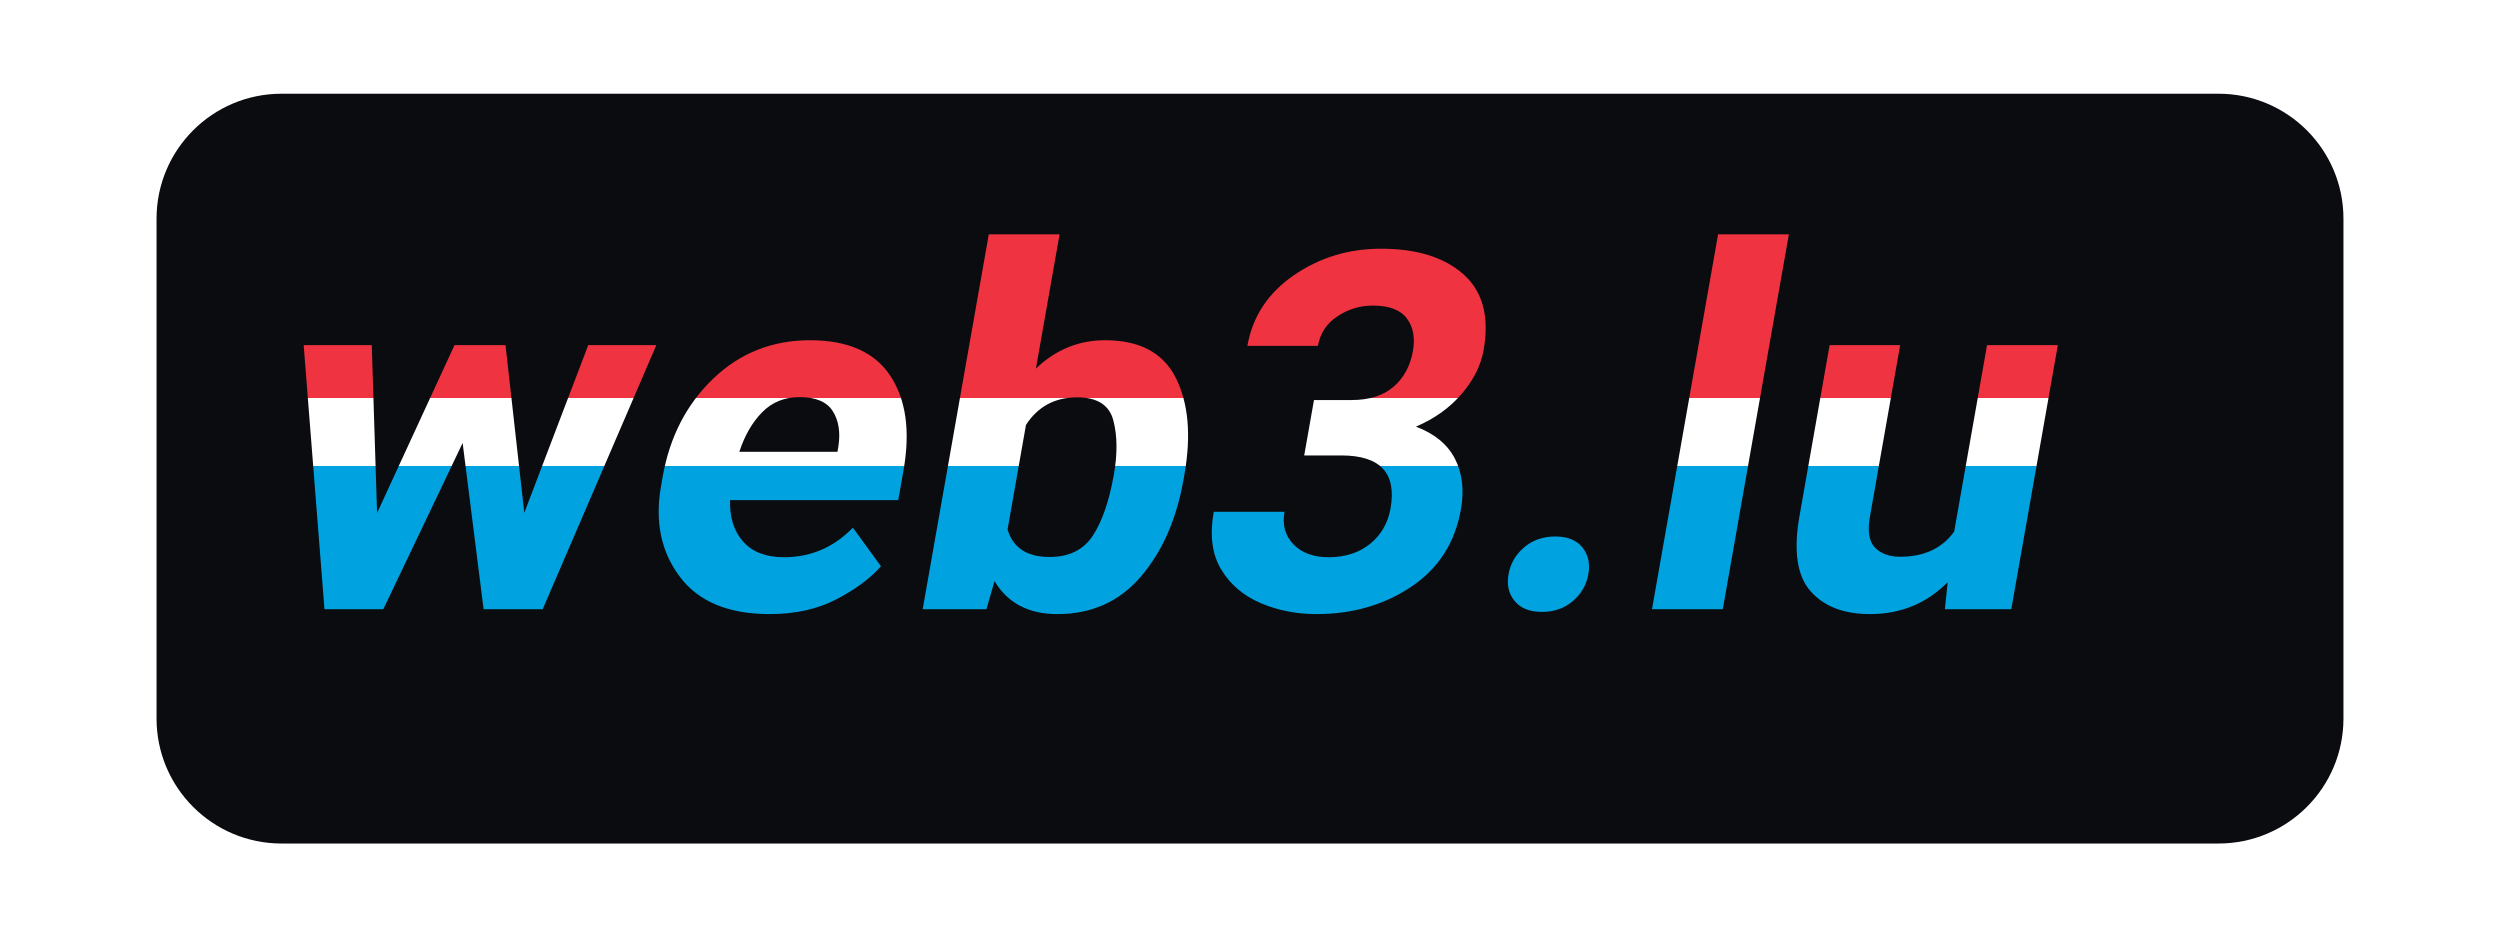
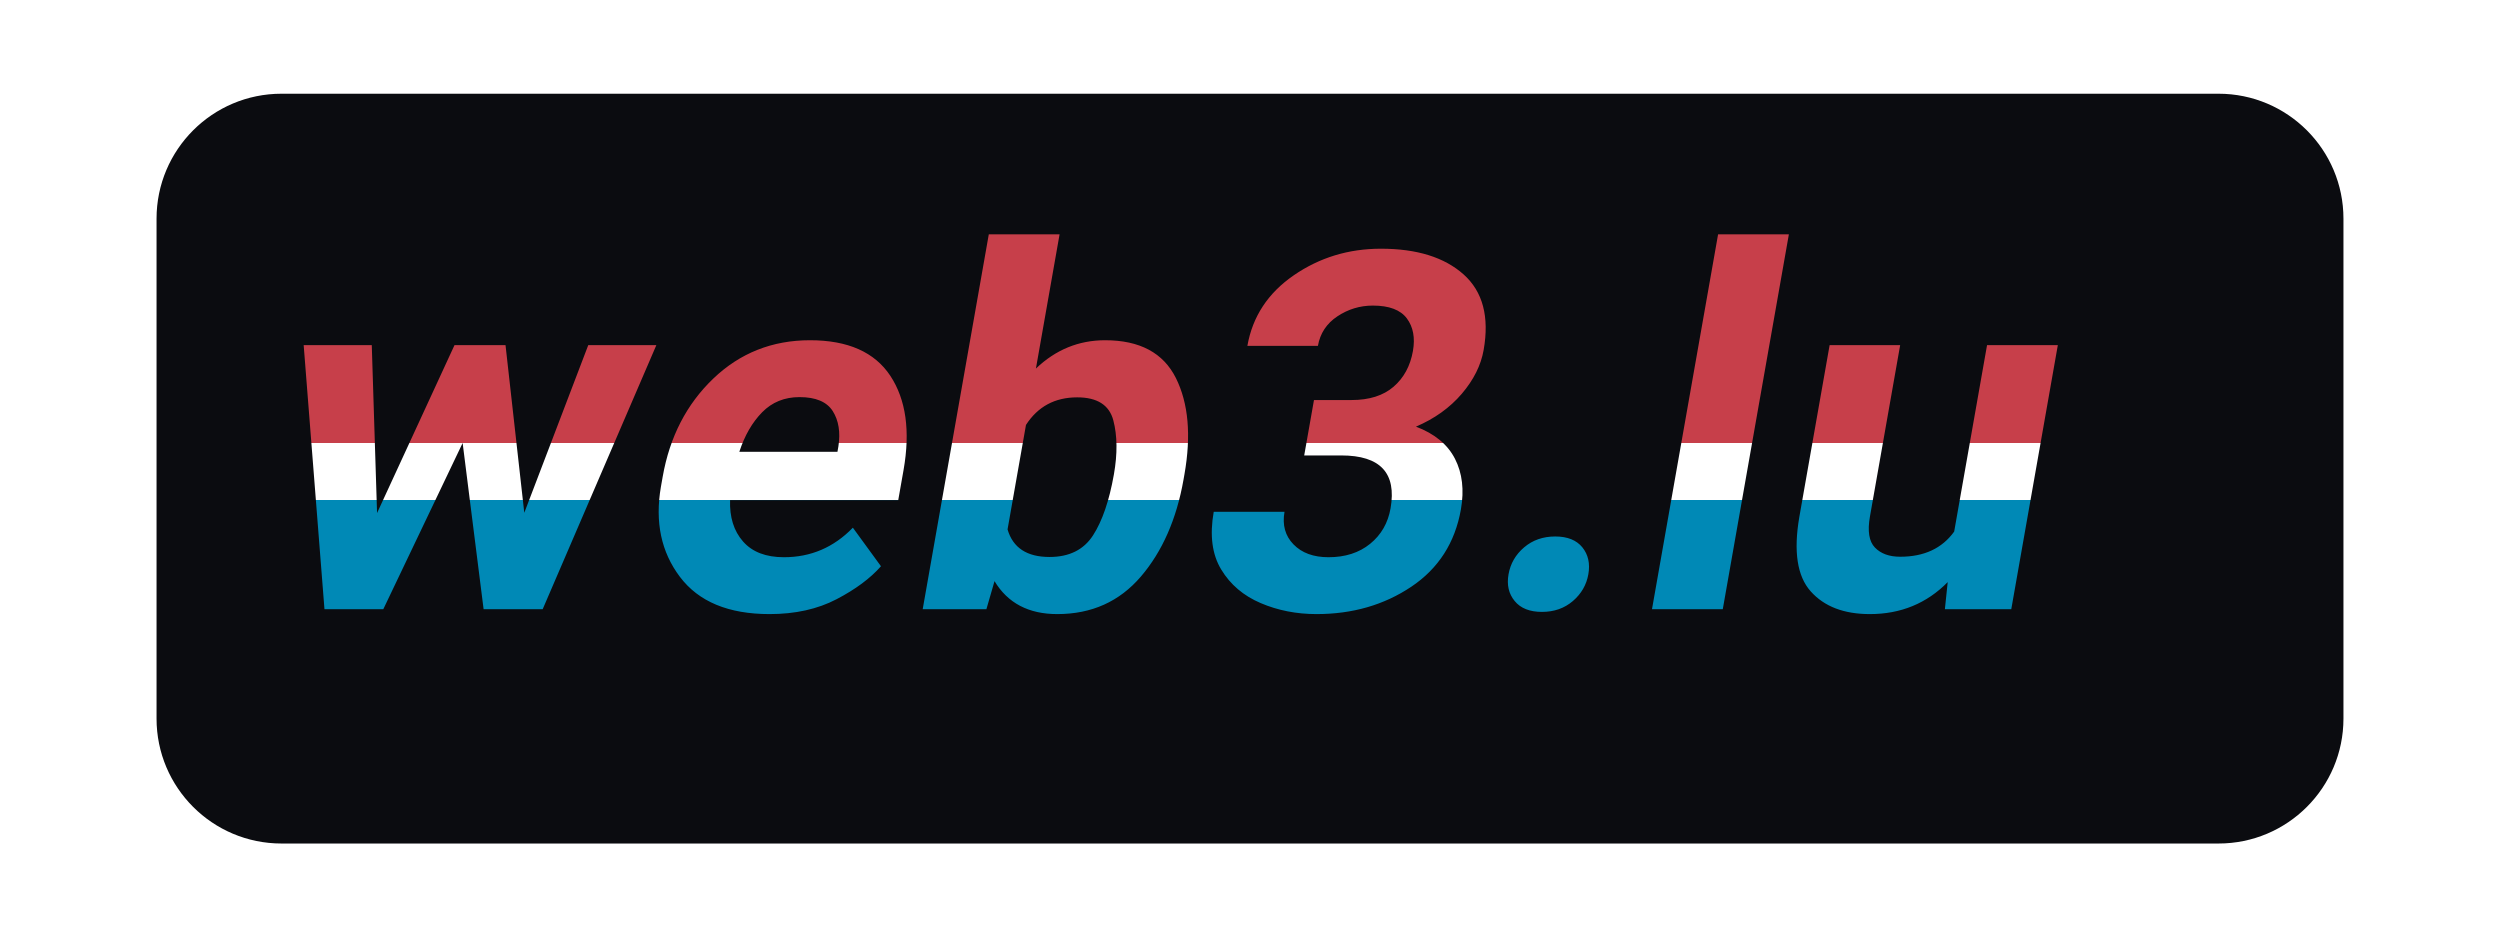
<svg xmlns="http://www.w3.org/2000/svg" width="122.7" height="46" viewBox="0 0 320 120" role="img" aria-labelledby="title desc">
  <defs>
    <linearGradient id="lux-flag" x1="0" y1="0" x2="0" y2="1">
-       <stop offset="0%" stop-color="#EF3340" />
-       <stop offset="43%" stop-color="#EF3340" />
-       <stop offset="43%" stop-color="#FFFFFF" />
-       <stop offset="61%" stop-color="#FFFFFF" />
-       <stop offset="61%" stop-color="#00A3E0" />
-       <stop offset="100%" stop-color="#00A3E0" />
+       <stop offset="0%" stop-color="#C73F4A" />
+       <stop offset="55%" stop-color="#C73F4A" />
+       <stop offset="55%" stop-color="#FFFFFF" />
+       <stop offset="70%" stop-color="#FFFFFF" />
+       <stop offset="70%" stop-color="#0089B6" />
+       <stop offset="100%" stop-color="#0089B6" />
    </linearGradient>
    <style>
      .card { fill:#0B0C10; }
      .label{
        font-family:"Outfit",system-ui,-apple-system,"Segoe UI",Roboto,"Helvetica Neue",Arial,sans-serif;
        font-weight:700;
        letter-spacing:.5px;
        transform:skewX(-10deg);
        transform-origin:left center;
      }
    </style>
  </defs>
  <rect x="20" y="12" width="280" height="96" rx="16" class="card" />
  <g transform="translate(32,78)">
    <text x="0" y="0" class="label" font-size="64" fill="url(#lux-flag)">web3.lu</text>
  </g>
</svg>
